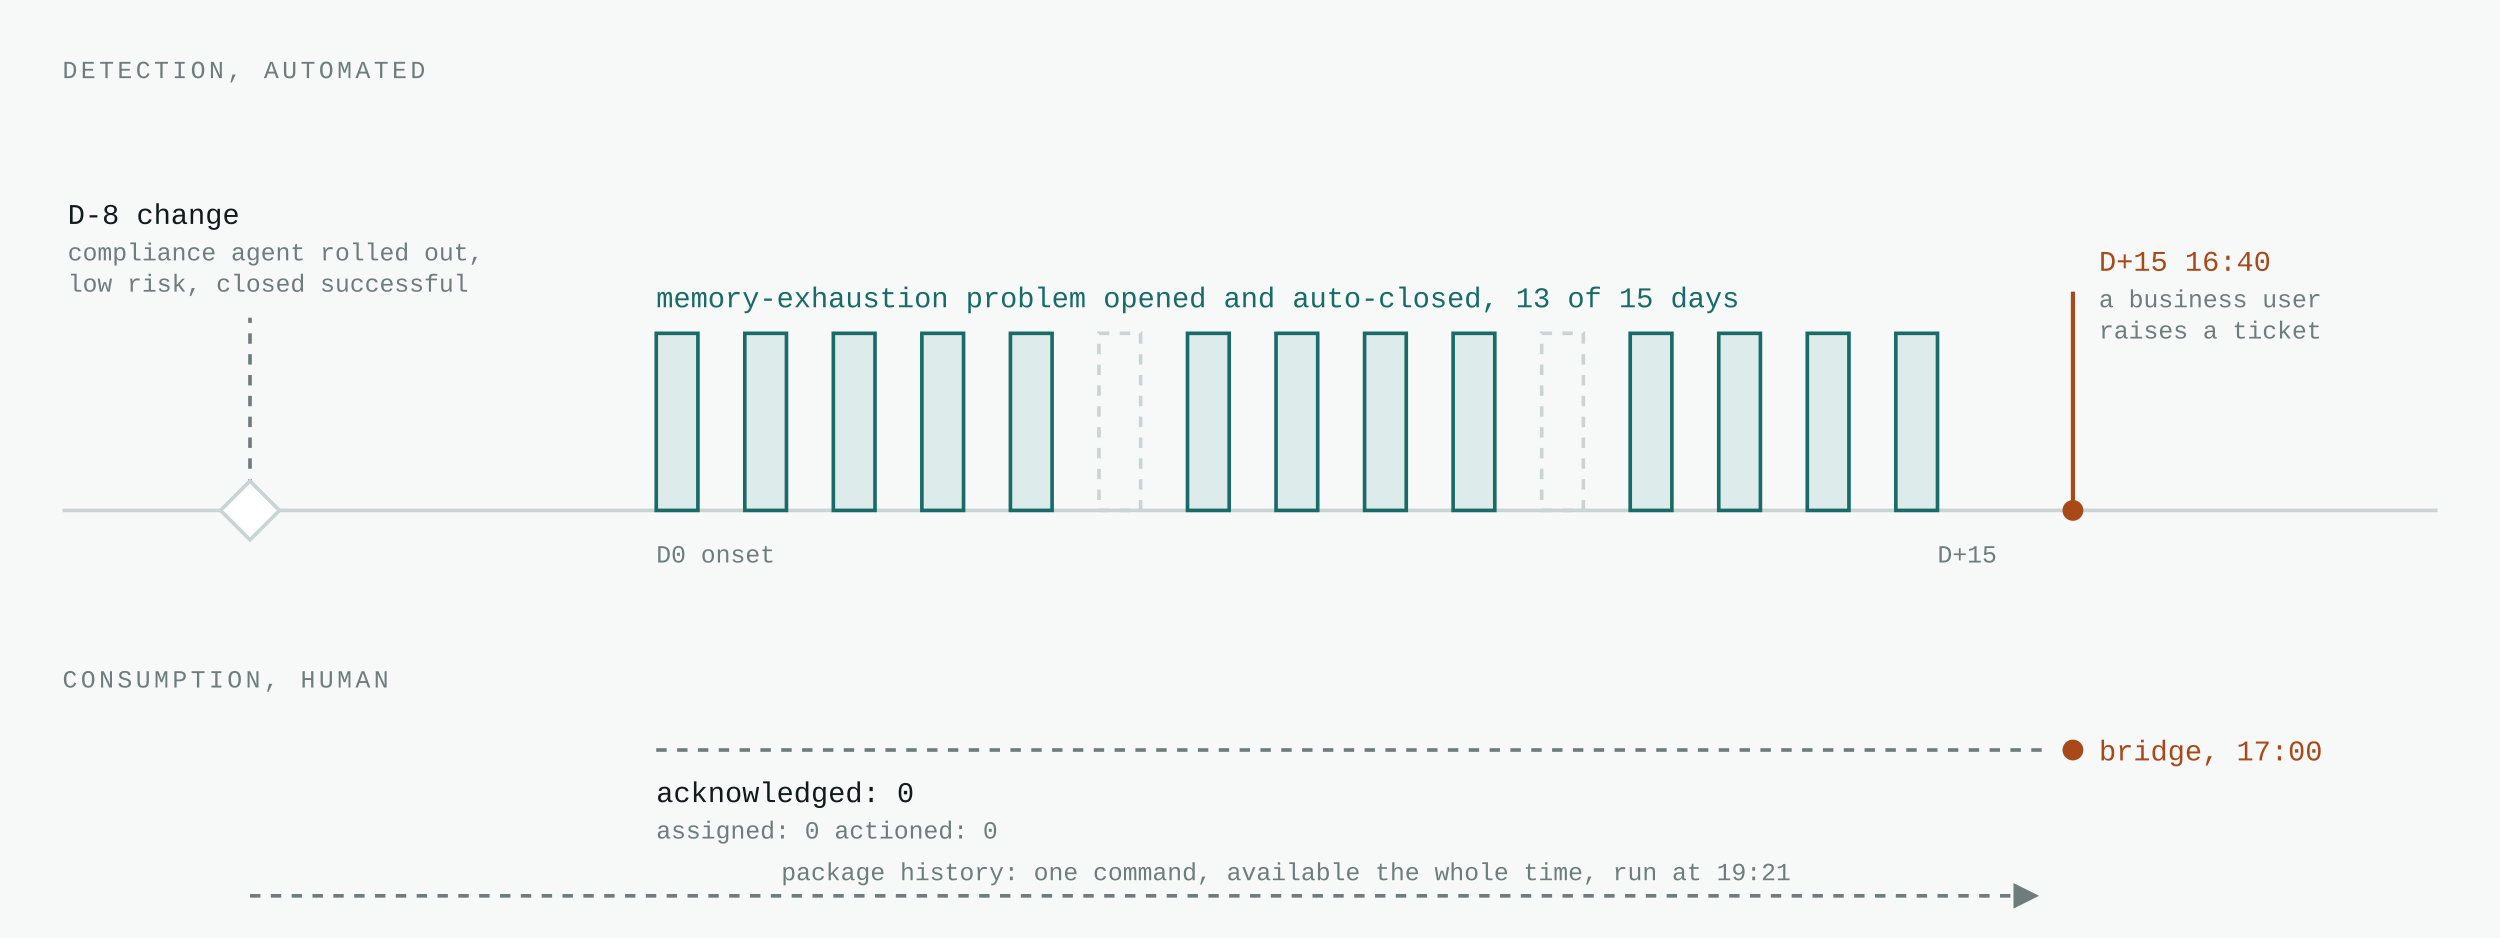
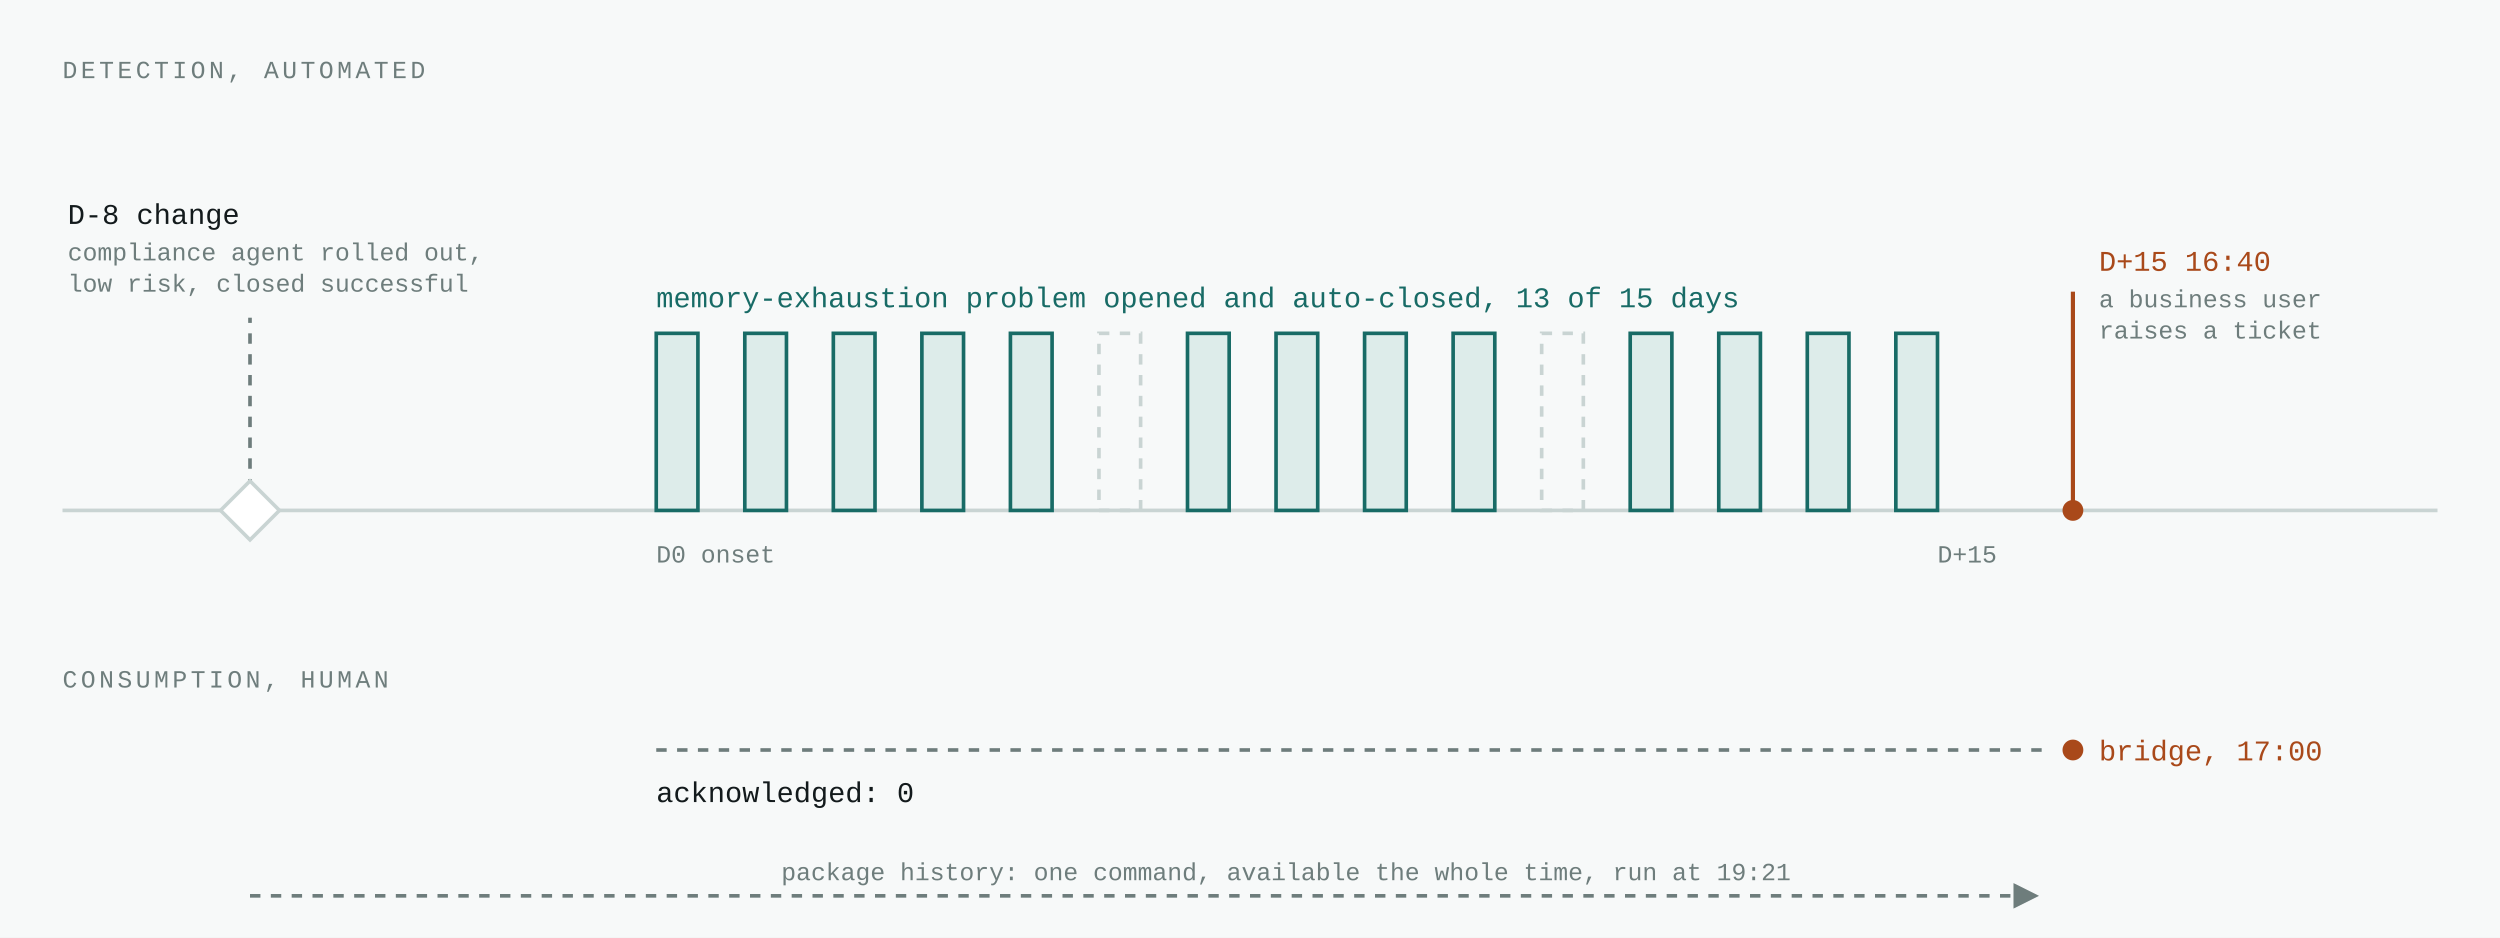
<svg xmlns="http://www.w3.org/2000/svg" viewBox="0 0 960 360" width="960" height="360" role="img" aria-label="Timeline from D minus 8 to D plus 16. A memory exhaustion problem is opened and auto-closed on thirteen of fifteen days while zero are acknowledged. Human attention begins only at D plus 15 when a business user raises a ticket, and the change correlation that was available the whole time is run two hours and twenty one minutes into the bridge call.">
  <style>
    text{font-family:ui-monospace,SFMono-Regular,Menlo,Consolas,"Liberation Mono",monospace;fill:#131A1C}
    .t{font-size:11px}
    .t-b{font-size:11px;font-weight:600}
    .t-s{font-size:9.5px;fill:#6E7D7C}
    .t-e{font-size:9.5px;letter-spacing:.14em;fill:#6E7D7C}
    .t-n{font-size:13px;font-weight:600}
    .t-a{fill:#186B66}
    .t-h{fill:#A9491A}
    .box{fill:#FFFFFF;stroke:#C9D4D3;stroke-width:1.4}
    .box-a{fill:#DDECEA;stroke:#186B66;stroke-width:1.4}
    .box-h{fill:#F6E4D9;stroke:#A9491A;stroke-width:1.4}
    .box-g{fill:none;stroke:#C9D4D3;stroke-width:1.4;stroke-dasharray:4 4}
    .band{fill:#E6ECEB}
    .panel{fill:none;stroke:#C9D4D3;stroke-width:1.4}
    .ln{stroke:#6E7D7C;stroke-width:1.4;fill:none}
    .ln-a{stroke:#186B66;stroke-width:1.6;fill:none}
    .ln-h{stroke:#A9491A;stroke-width:1.6;fill:none}
    .ln-r{stroke:#C9D4D3;stroke-width:1.4;fill:none}
    .dash{stroke-dasharray:4 4}
    .mk{fill:#6E7D7C}
    .mk-a{fill:#186B66}
    .mk-h{fill:#A9491A}
    .faint{opacity:.42}
  </style>
  <defs>
    <marker id="ar" viewBox="0 0 10 10" refX="9" refY="5" markerWidth="7" markerHeight="7" orient="auto-start-reverse">
      <path d="M0 0 L10 5 L0 10 z" class="mk" />
    </marker>
    <marker id="ar-a" viewBox="0 0 10 10" refX="9" refY="5" markerWidth="7" markerHeight="7" orient="auto-start-reverse">
      <path d="M0 0 L10 5 L0 10 z" class="mk-a" />
    </marker>
    <marker id="ar-h" viewBox="0 0 10 10" refX="9" refY="5" markerWidth="7" markerHeight="7" orient="auto-start-reverse">
      <path d="M0 0 L10 5 L0 10 z" class="mk-h" />
    </marker>
  </defs>
  <rect width="960" height="360" fill="#F7F9F9" />
  <text class="t-e" x="24" y="30">DETECTION, AUTOMATED</text>
  <line class="ln-r" x1="24" y1="196" x2="936" y2="196" />
  <line class="ln dash" x1="96" y1="196" x2="96" y2="122" />
  <rect class="box" x="88" y="188" width="16" height="16" transform="rotate(45 96 196)" />
  <text class="t" x="26" y="86">D-8  change</text>
  <text class="t-s" x="26" y="100">compliance agent rolled out,</text>
  <text class="t-s" x="26" y="112">low risk, closed successful</text>
  <rect class="box-a" x="252" y="128" width="16" height="68" />
  <rect class="box-a" x="286" y="128" width="16" height="68" />
  <rect class="box-a" x="320" y="128" width="16" height="68" />
  <rect class="box-a" x="354" y="128" width="16" height="68" />
  <rect class="box-a" x="388" y="128" width="16" height="68" />
  <rect class="box-g" x="422" y="128" width="16" height="68" />
  <rect class="box-a" x="456" y="128" width="16" height="68" />
  <rect class="box-a" x="490" y="128" width="16" height="68" />
  <rect class="box-a" x="524" y="128" width="16" height="68" />
  <rect class="box-a" x="558" y="128" width="16" height="68" />
  <rect class="box-g" x="592" y="128" width="16" height="68" />
  <rect class="box-a" x="626" y="128" width="16" height="68" />
  <rect class="box-a" x="660" y="128" width="16" height="68" />
  <rect class="box-a" x="694" y="128" width="16" height="68" />
  <rect class="box-a" x="728" y="128" width="16" height="68" />
  <text class="t t-a" x="252" y="118">memory-exhaustion problem opened and auto-closed, 13 of 15 days</text>
  <text class="t-s" x="252" y="216">D0  onset</text>
  <text class="t-s" x="744" y="216">D+15</text>
  <line class="ln-h" x1="796" y1="196" x2="796" y2="112" />
  <circle class="mk-h" cx="796" cy="196" r="4" />
  <text class="t t-h" x="806" y="104">D+15 16:40</text>
  <text class="t-s" x="806" y="118">a business user</text>
  <text class="t-s" x="806" y="130">raises a ticket</text>
  <text class="t-e" x="24" y="264">CONSUMPTION, HUMAN</text>
  <line class="ln dash" x1="252" y1="288" x2="784" y2="288" />
  <text class="t" x="252" y="308">acknowledged: 0</text>
-   <text class="t-s" x="252" y="322">assigned: 0        actioned: 0</text>
  <circle class="mk-h" cx="796" cy="288" r="4" />
  <text class="t t-h" x="806" y="292">bridge, 17:00</text>
  <line class="ln dash" x1="96" y1="344" x2="782" y2="344" marker-end="url(#ar)" />
  <text class="t-s" x="300" y="338">package history: one command, available the whole time, run at 19:21</text>
</svg>
